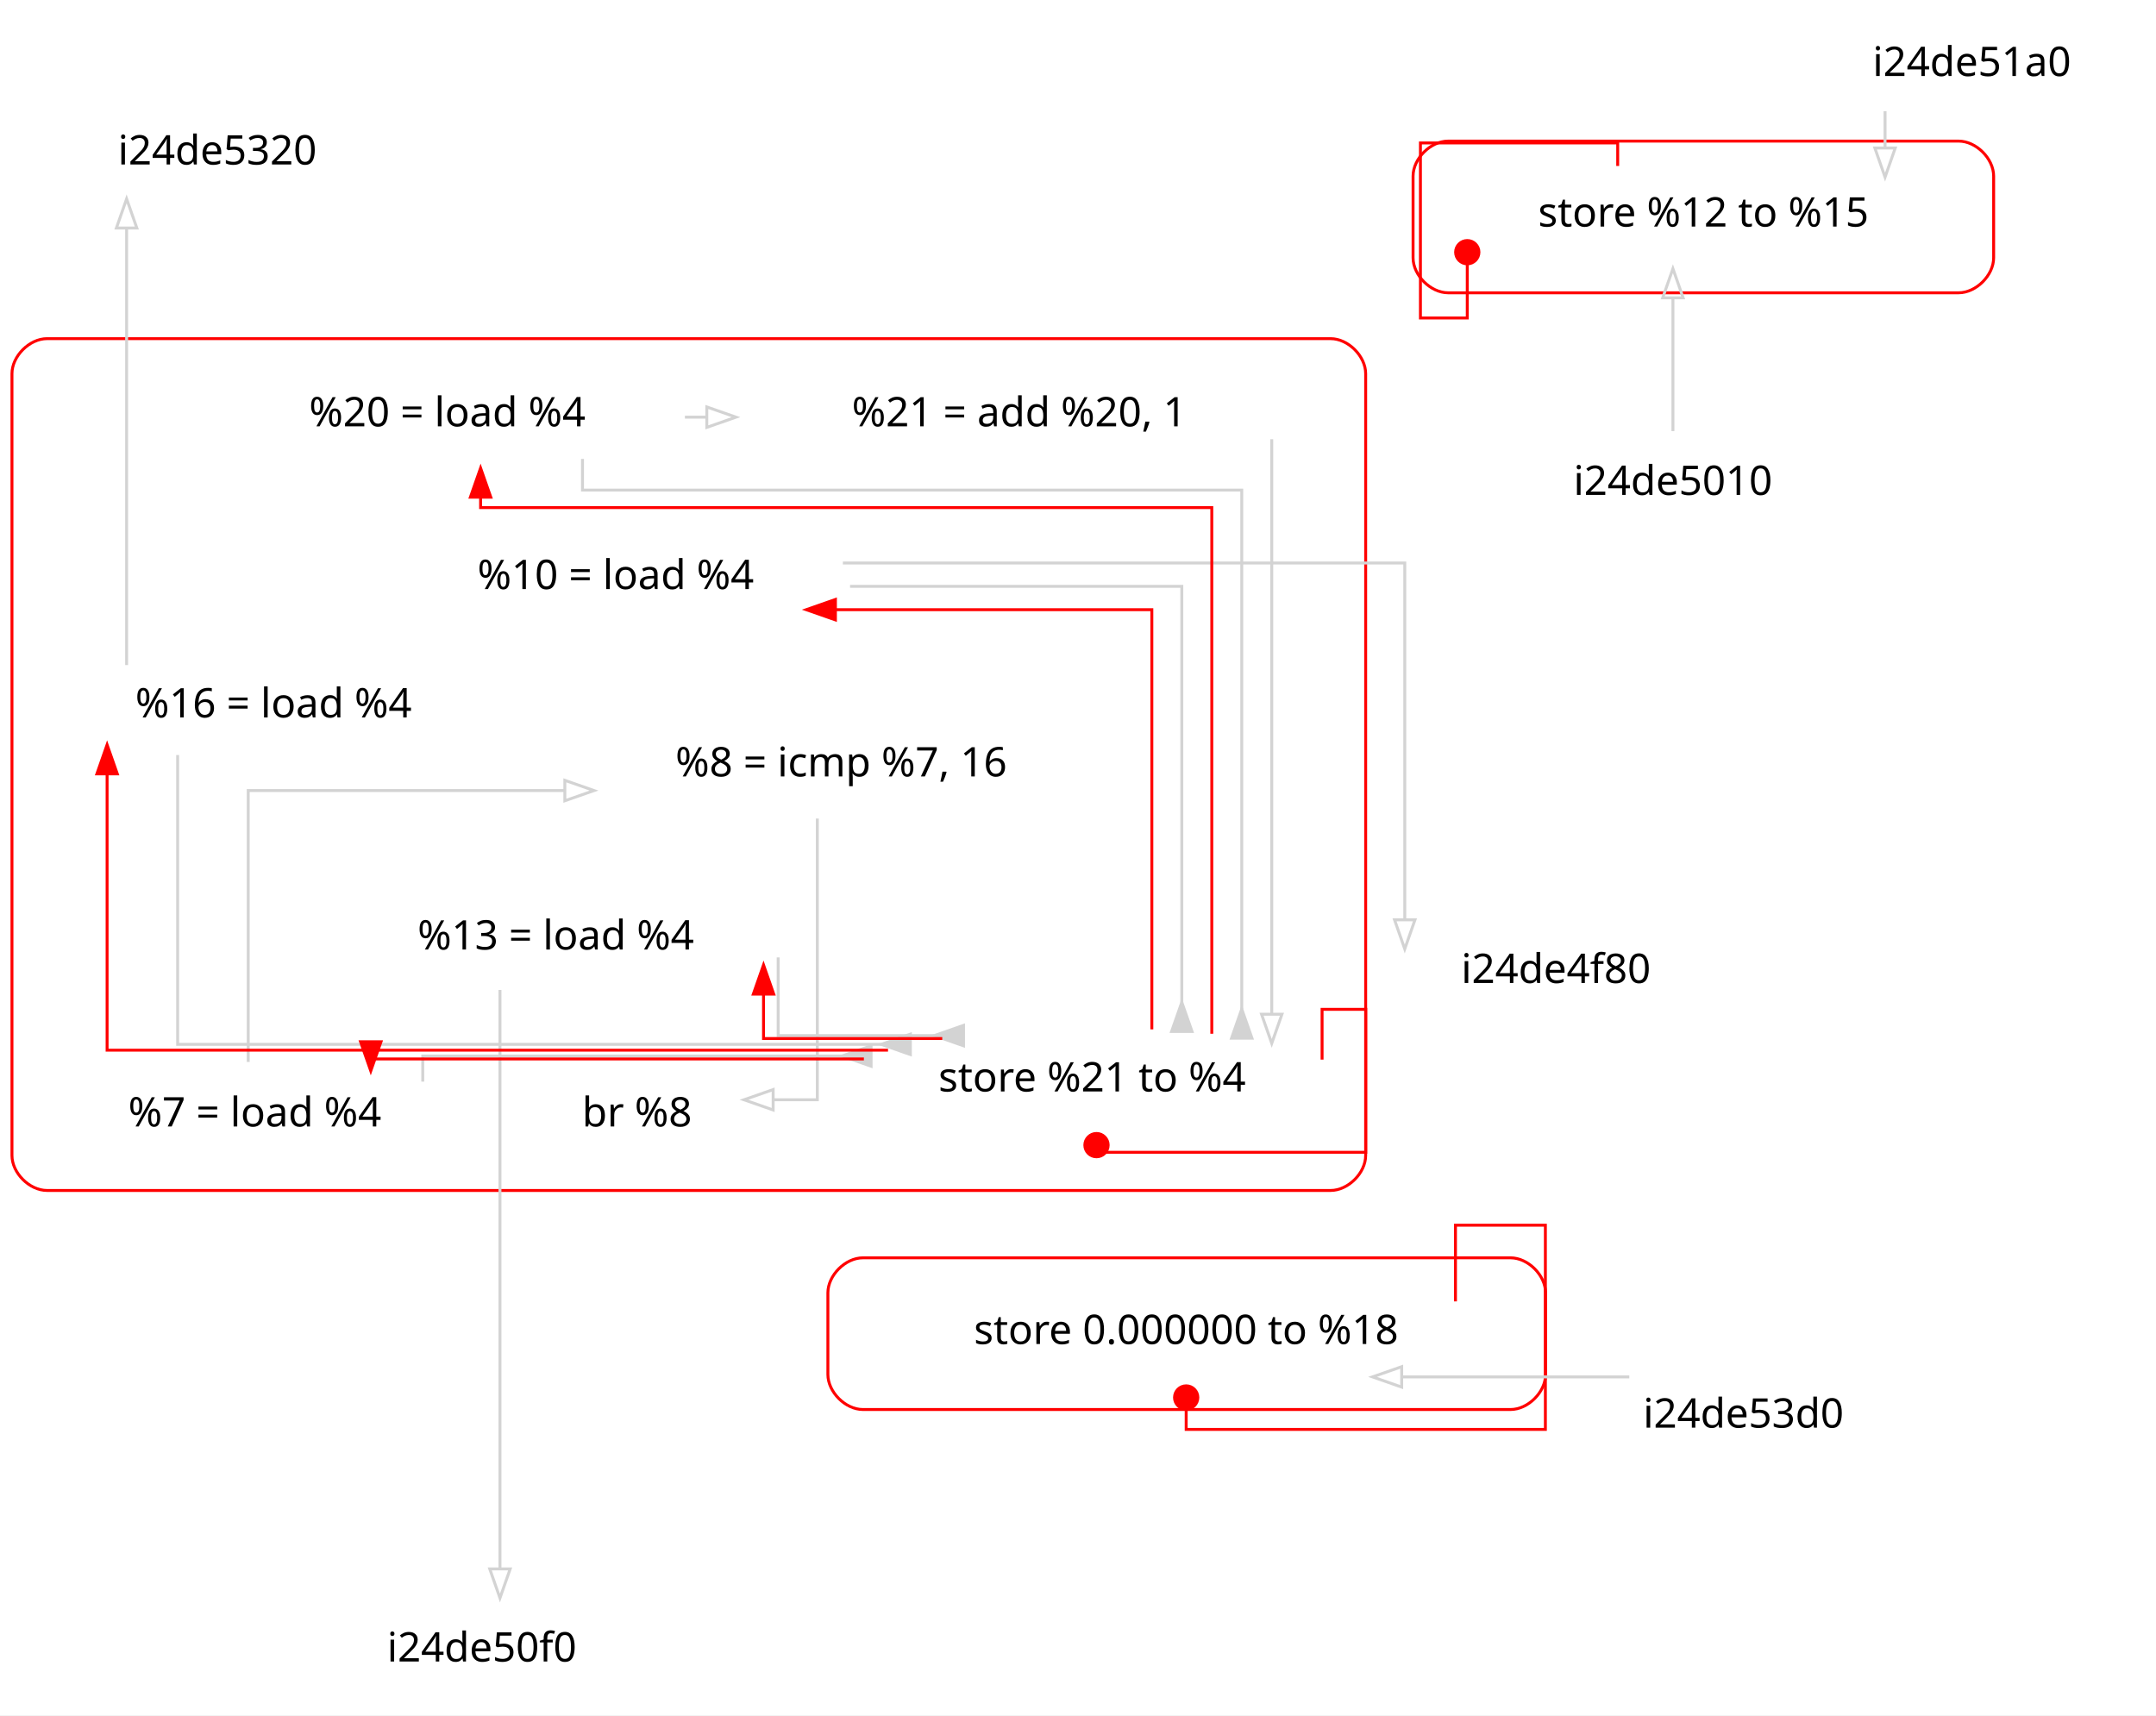
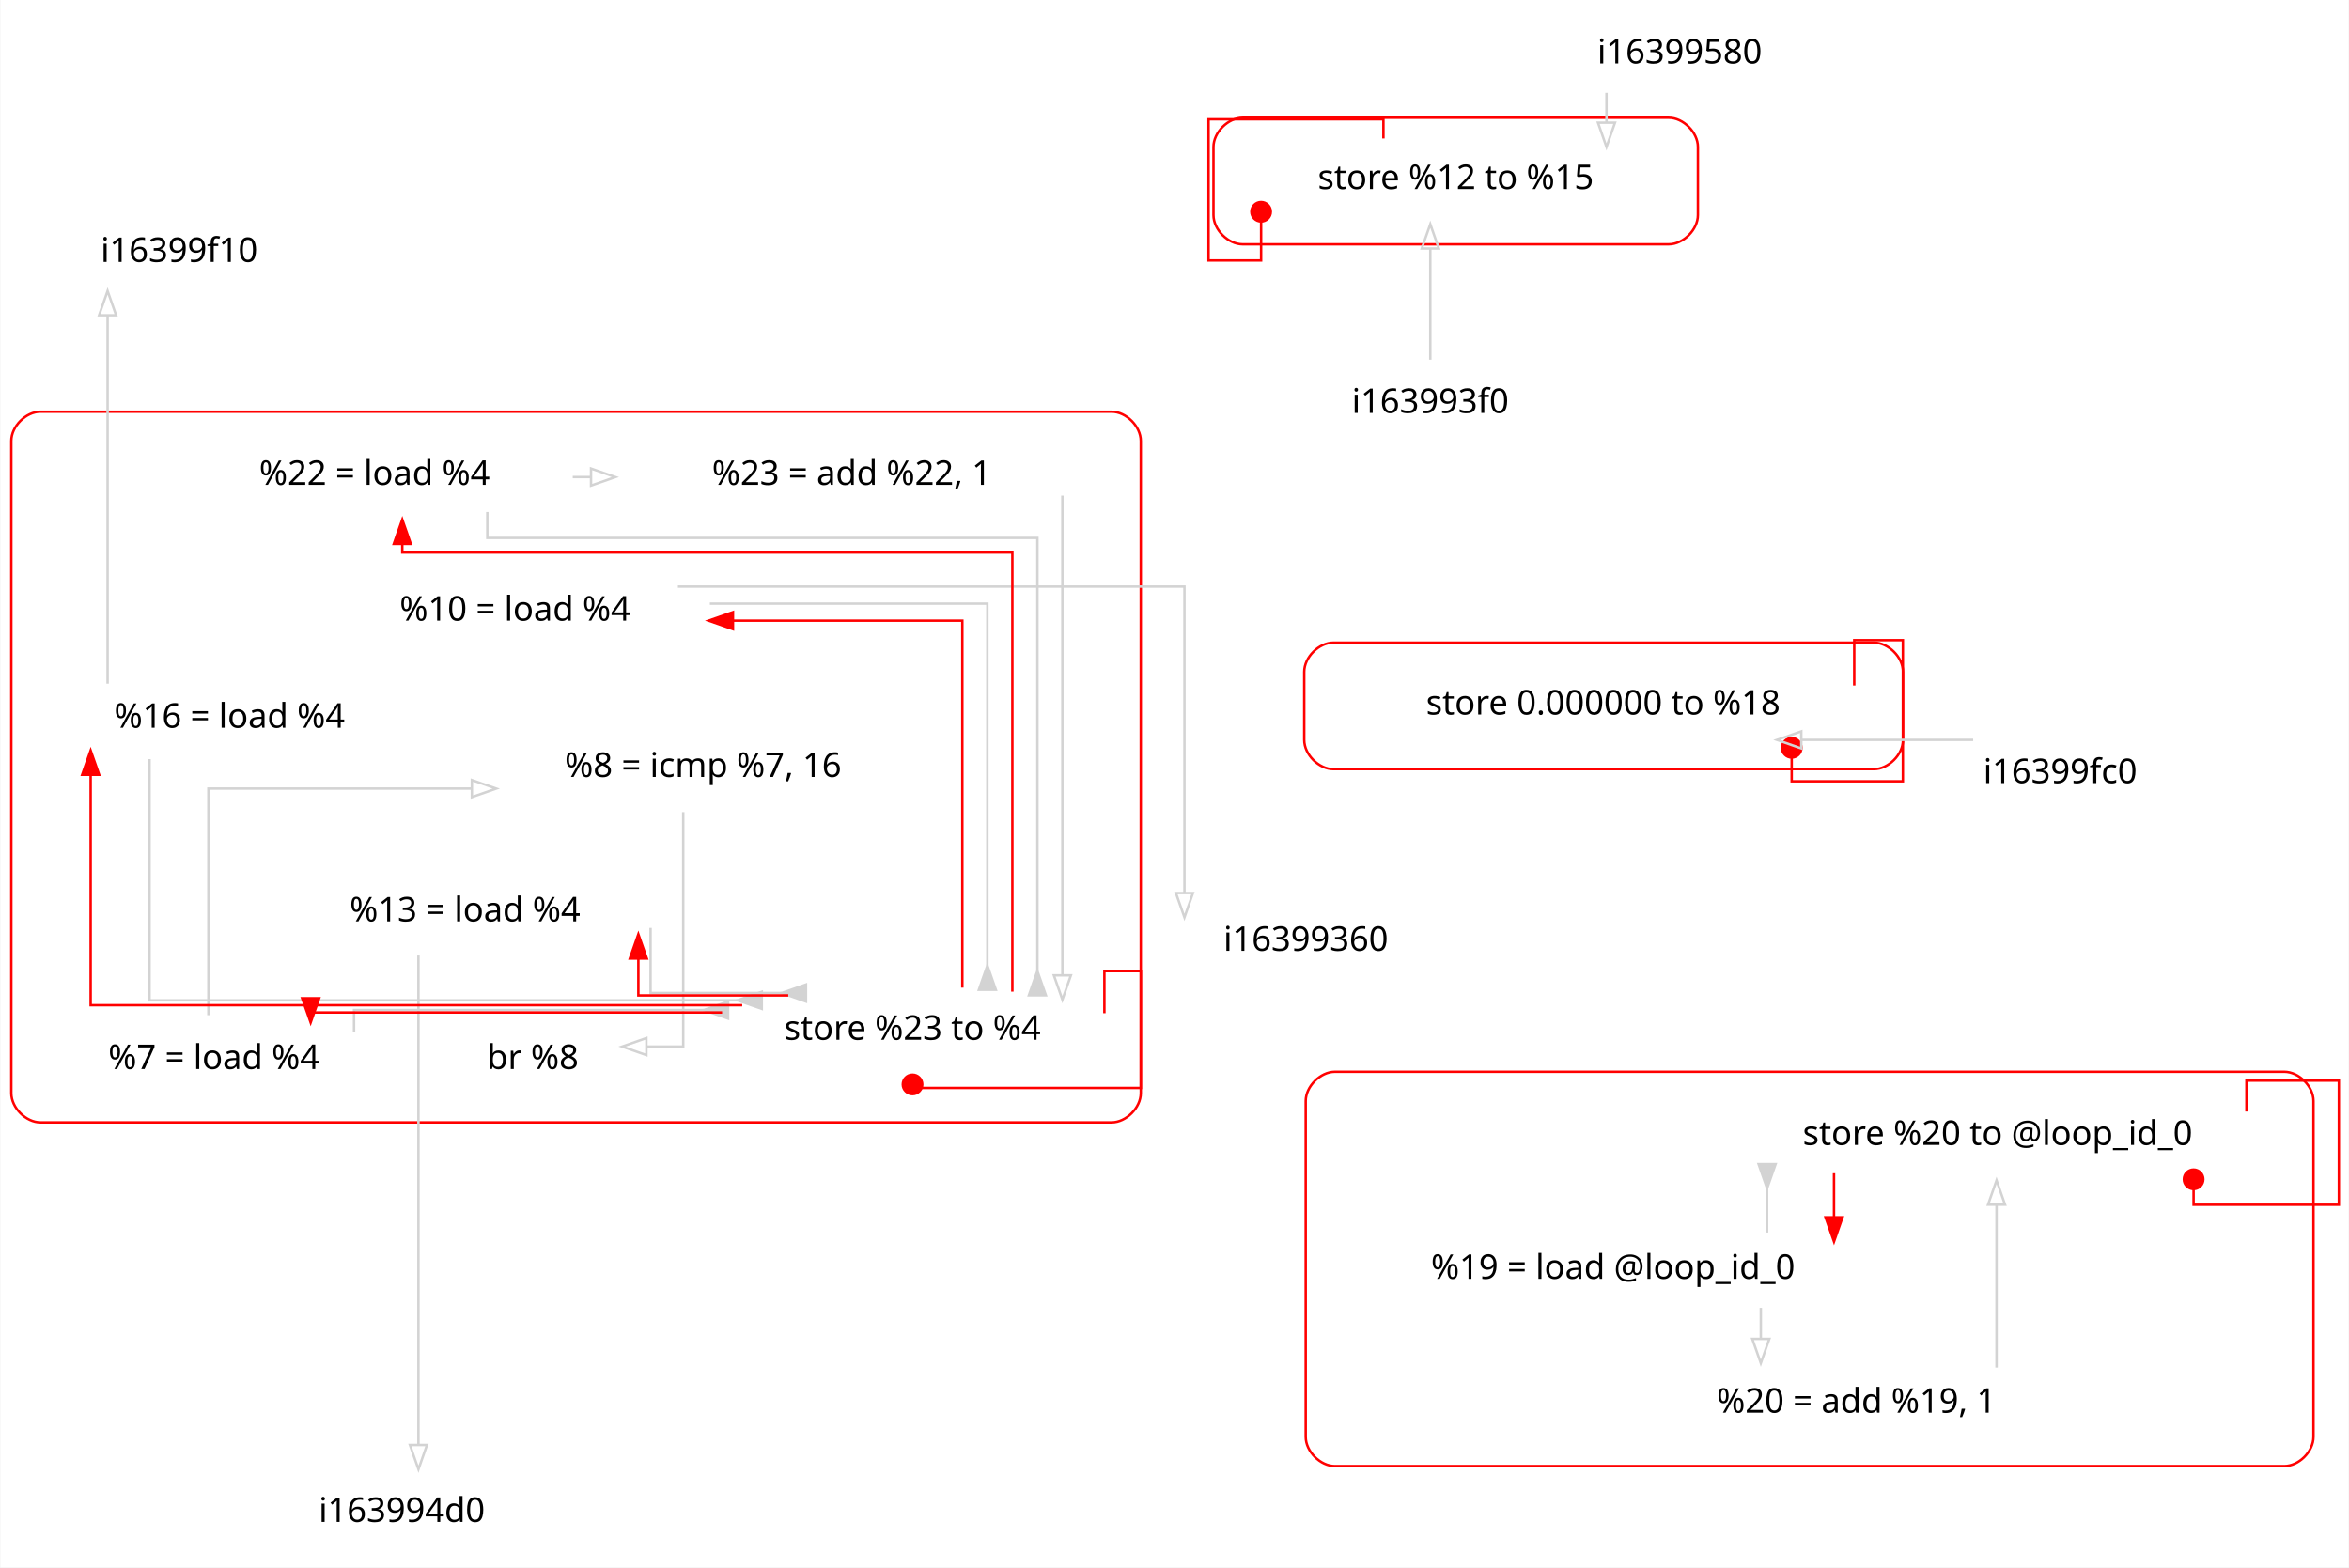
- <svg xmlns="http://www.w3.org/2000/svg" width="739pt" height="588pt" viewBox="0.00 0.00 739.00 588.00">
-   <g id="graph0" class="graph" transform="scale(1 1) rotate(0) translate(4 584)">
-     <polygon fill="white" stroke="transparent" points="-4,4 -4,-584 735,-584 735,4 -4,4" />
+ <svg xmlns="http://www.w3.org/2000/svg" width="965pt" height="644pt" viewBox="0.00 0.00 964.67 644.00">
+   <g id="graph0" class="graph" transform="scale(1 1) rotate(0) translate(4 640)">
+     <polygon fill="white" stroke="transparent" points="-4,4 -4,-640 960.67,-640 960.67,4 -4,4" />
    <g id="clust1" class="cluster">
-       <path fill="white" stroke="red" d="M492.35,-483.63C492.35,-483.63 667.35,-483.63 667.35,-483.63 673.35,-483.63 679.35,-489.63 679.35,-495.63 679.35,-495.63 679.35,-523.63 679.35,-523.63 679.35,-529.63 673.35,-535.63 667.35,-535.63 667.35,-535.63 492.35,-535.63 492.35,-535.63 486.35,-535.63 480.35,-529.63 480.35,-523.63 480.35,-523.63 480.35,-495.63 480.35,-495.63 480.35,-489.63 486.35,-483.63 492.35,-483.63" />
+       <path fill="white" stroke="red" d="M12.48,-178.85C12.48,-178.85 452.48,-178.85 452.48,-178.85 458.48,-178.85 464.48,-184.85 464.48,-190.85 464.48,-190.85 464.48,-458.85 464.48,-458.85 464.48,-464.85 458.48,-470.85 452.48,-470.85 452.48,-470.85 12.48,-470.85 12.48,-470.85 6.48,-470.85 0.48,-464.85 0.48,-458.85 0.48,-458.85 0.48,-190.85 0.48,-190.85 0.48,-184.85 6.48,-178.85 12.48,-178.85" />
    </g>
    <g id="clust2" class="cluster">
-       <path fill="white" stroke="red" d="M12.1,-175.91C12.1,-175.91 452.1,-175.91 452.1,-175.91 458.1,-175.91 464.1,-181.91 464.1,-187.91 464.1,-187.91 464.1,-455.91 464.1,-455.91 464.1,-461.91 458.1,-467.91 452.1,-467.91 452.1,-467.91 12.1,-467.91 12.1,-467.91 6.1,-467.91 0.1,-461.91 0.1,-455.91 0.1,-455.91 0.1,-187.91 0.1,-187.91 0.1,-181.91 6.1,-175.91 12.1,-175.91" />
+       <path fill="white" stroke="red" d="M506.35,-539.63C506.35,-539.63 681.35,-539.63 681.35,-539.63 687.35,-539.63 693.35,-545.63 693.35,-551.63 693.35,-551.63 693.35,-579.63 693.35,-579.63 693.35,-585.63 687.35,-591.63 681.35,-591.63 681.35,-591.63 506.35,-591.63 506.35,-591.63 500.35,-591.63 494.35,-585.63 494.35,-579.63 494.35,-579.63 494.35,-551.63 494.35,-551.63 494.35,-545.63 500.35,-539.63 506.35,-539.63" />
    </g>
    <g id="clust3" class="cluster">
-       <path fill="white" stroke="red" d="M291.77,-100.82C291.77,-100.82 513.77,-100.82 513.77,-100.82 519.77,-100.82 525.77,-106.82 525.77,-112.82 525.77,-112.82 525.77,-140.82 525.77,-140.82 525.77,-146.82 519.77,-152.82 513.77,-152.82 513.77,-152.82 291.77,-152.82 291.77,-152.82 285.77,-152.82 279.77,-146.82 279.77,-140.82 279.77,-140.82 279.77,-112.82 279.77,-112.82 279.77,-106.82 285.77,-100.82 291.77,-100.82" />
+       <path fill="white" stroke="red" d="M544.24,-37.64C544.24,-37.64 934.24,-37.64 934.24,-37.64 940.24,-37.64 946.24,-43.64 946.24,-49.64 946.24,-49.64 946.24,-187.64 946.24,-187.64 946.24,-193.64 940.24,-199.64 934.24,-199.64 934.24,-199.64 544.24,-199.64 544.24,-199.64 538.24,-199.64 532.24,-193.64 532.24,-187.64 532.24,-187.64 532.24,-49.64 532.24,-49.64 532.24,-43.64 538.24,-37.64 544.24,-37.64" />
+     </g>
+     <g id="clust4" class="cluster">
+       <path fill="white" stroke="red" d="M543.63,-323.97C543.63,-323.97 765.63,-323.97 765.63,-323.97 771.63,-323.97 777.63,-329.97 777.63,-335.97 777.63,-335.97 777.63,-363.97 777.63,-363.97 777.63,-369.97 771.63,-375.97 765.63,-375.97 765.63,-375.97 543.63,-375.97 543.63,-375.97 537.63,-375.97 531.63,-369.97 531.63,-363.97 531.63,-363.97 531.63,-335.97 531.63,-335.97 531.63,-329.97 537.63,-323.97 543.63,-323.97" />
    </g>
    <g id="node1" class="node">
-       <ellipse fill="none" stroke="transparent" cx="579.88" cy="-510.04" rx="91.78" ry="18" />
-       <text text-anchor="middle" x="579.88" y="-506.34" font-family="Verdana" font-size="14.00">store %12 to %15</text>
+       <ellipse fill="none" stroke="transparent" cx="83.71" cy="-204.49" rx="75.29" ry="18" />
+       <text text-anchor="middle" x="83.71" y="-200.79" font-family="Verdana" font-size="14.00">%7 = load %4</text>
+     </g>
+     <g id="node2" class="node">
+       <ellipse fill="none" stroke="transparent" cx="284.71" cy="-324.49" rx="96.38" ry="18" />
+       <text text-anchor="middle" x="284.71" y="-320.79" font-family="Verdana" font-size="14.00">%8 = icmp %7, 16</text>
    </g>
    <g id="edge1" class="edge">
-       <path fill="none" stroke="red" d="M550.49,-527.1C550.49,-531.49 550.49,-535 550.49,-535 550.49,-535 482.87,-535 482.87,-535 482.87,-535 482.87,-475 482.87,-475 482.87,-475 498.93,-475 498.93,-475 498.93,-475 498.93,-493.55 498.93,-493.55" />
-       <ellipse fill="red" stroke="red" cx="498.93" cy="-497.55" rx="4" ry="4" />
-     </g>
-     <g id="node2" class="node">
-       <ellipse fill="none" stroke="transparent" cx="83.34" cy="-201.55" rx="75.29" ry="18" />
-       <text text-anchor="middle" x="83.34" y="-197.85" font-family="Verdana" font-size="14.00">%7 = load %4</text>
+       <path fill="none" stroke="lightgrey" d="M81.45,-222.9C81.45,-254.58 81.45,-316 81.45,-316 81.45,-316 189.69,-316 189.69,-316" />
+       <polygon fill="none" stroke="lightgrey" points="189.69,-319.5 199.69,-316 189.69,-312.5 189.69,-319.5" />
+     </g>
+     <g id="node9" class="node">
+       <ellipse fill="none" stroke="transparent" cx="370.71" cy="-216.49" rx="85.59" ry="18" />
+       <text text-anchor="middle" x="370.71" y="-212.79" font-family="Verdana" font-size="14.00">store %23 to %4</text>
+     </g>
+     <g id="edge2" class="edge">
+       <path fill="none" stroke="lightgrey" d="M141.28,-216.18C141.28,-220.79 141.28,-225 141.28,-225 141.28,-225 284.95,-225 284.95,-225" />
+       <polygon fill="lightgrey" stroke="lightgrey" points="294.95,-228.5 284.95,-225 294.95,-221.5 294.95,-228.5" />
    </g>
    <g id="node3" class="node">
-       <ellipse fill="none" stroke="transparent" cx="284.34" cy="-321.55" rx="96.38" ry="18" />
-       <text text-anchor="middle" x="284.34" y="-317.85" font-family="Verdana" font-size="14.00">%8 = icmp %7, 16</text>
+       <ellipse fill="none" stroke="transparent" cx="214.71" cy="-204.49" rx="38.19" ry="18" />
+       <text text-anchor="middle" x="214.71" y="-200.79" font-family="Verdana" font-size="14.00">br %8</text>
+     </g>
+     <g id="edge12" class="edge">
+       <path fill="none" stroke="lightgrey" d="M276.52,-306.35C276.52,-274.07 276.52,-210 276.52,-210 276.52,-210 261.38,-210 261.38,-210" />
+       <polygon fill="none" stroke="lightgrey" points="261.38,-206.5 251.38,-210 261.38,-213.5 261.38,-206.5" />
+     </g>
+     <g id="node4" class="node">
+       <ellipse fill="none" stroke="transparent" cx="207.41" cy="-388.71" rx="81.49" ry="18" />
+       <text text-anchor="middle" x="207.41" y="-385.01" font-family="Verdana" font-size="14.00">%10 = load %4</text>
+     </g>
+     <g id="edge13" class="edge">
+       <path fill="none" stroke="lightgrey" d="M287.46,-392C340.91,-392 401.46,-392 401.46,-392 401.46,-392 401.46,-243.32 401.46,-243.32" />
+       <polygon fill="lightgrey" stroke="lightgrey" points="404.96,-233.32 401.46,-243.32 397.96,-233.32 404.96,-233.32" />
+     </g>
+     <g id="node15" class="node">
+       <ellipse fill="none" stroke="transparent" cx="532.3" cy="-253.05" rx="59.59" ry="18" />
+       <text text-anchor="middle" x="532.3" y="-249.35" font-family="Verdana" font-size="14.00">i16399360</text>
+     </g>
+     <g id="edge16" class="edge">
+       <path fill="none" stroke="lightgrey" d="M274.33,-399C355.74,-399 482.42,-399 482.42,-399 482.42,-399 482.42,-273.08 482.42,-273.08" />
+       <polygon fill="none" stroke="lightgrey" points="485.92,-273.08 482.42,-263.08 478.92,-273.08 485.92,-273.08" />
+     </g>
+     <g id="node5" class="node">
+       <ellipse fill="none" stroke="transparent" cx="186.88" cy="-265.14" rx="81.49" ry="18" />
+       <text text-anchor="middle" x="186.88" y="-261.44" font-family="Verdana" font-size="14.00">%13 = load %4</text>
+     </g>
+     <g id="edge14" class="edge">
+       <path fill="none" stroke="lightgrey" d="M263.1,-258.75C263.1,-249.12 263.1,-232 263.1,-232 263.1,-232 316.94,-232 316.94,-232" />
+       <polygon fill="lightgrey" stroke="lightgrey" points="326.94,-235.5 316.94,-232 326.94,-228.5 326.94,-235.5" />
+     </g>
+     <g id="node16" class="node">
+       <ellipse fill="none" stroke="transparent" cx="160.91" cy="-18.41" rx="59.59" ry="18" />
+       <text text-anchor="middle" x="160.91" y="-14.71" font-family="Verdana" font-size="14.00">i163994d0</text>
+     </g>
+     <g id="edge17" class="edge">
+       <path fill="none" stroke="lightgrey" d="M167.74,-247.4C167.74,-247.4 167.74,-46.33 167.74,-46.33" />
+       <polygon fill="none" stroke="lightgrey" points="171.24,-46.33 167.74,-36.33 164.24,-46.33 171.24,-46.33" />
+     </g>
+     <g id="node6" class="node">
+       <ellipse fill="none" stroke="transparent" cx="90.14" cy="-344.7" rx="81.49" ry="18" />
+       <text text-anchor="middle" x="90.14" y="-341" font-family="Verdana" font-size="14.00">%16 = load %4</text>
+     </g>
+     <g id="edge15" class="edge">
+       <path fill="none" stroke="lightgrey" d="M57.27,-328.12C57.27,-296.13 57.27,-229 57.27,-229 57.27,-229 298.79,-229 298.79,-229" />
+       <polygon fill="lightgrey" stroke="lightgrey" points="308.79,-232.5 298.79,-229 308.79,-225.5 308.79,-232.5" />
+     </g>
+     <g id="node17" class="node">
+       <ellipse fill="none" stroke="transparent" cx="69.45" cy="-536.08" rx="57.69" ry="18" />
+       <text text-anchor="middle" x="69.45" y="-532.38" font-family="Verdana" font-size="14.00">i16399f10</text>
+     </g>
+     <g id="edge18" class="edge">
+       <path fill="none" stroke="lightgrey" d="M40.04,-359.09C40.04,-359.09 40.04,-510.46 40.04,-510.46" />
+       <polygon fill="none" stroke="lightgrey" points="36.54,-510.46 40.04,-520.46 43.54,-510.46 36.54,-510.46" />
+     </g>
+     <g id="node7" class="node">
+       <ellipse fill="none" stroke="transparent" cx="149.71" cy="-444.49" rx="81.49" ry="18" />
+       <text text-anchor="middle" x="149.71" y="-440.79" font-family="Verdana" font-size="14.00">%22 = load %4</text>
+     </g>
+     <g id="node8" class="node">
+       <ellipse fill="none" stroke="transparent" cx="345.71" cy="-444.49" rx="96.68" ry="18" />
+       <text text-anchor="middle" x="345.71" y="-440.79" font-family="Verdana" font-size="14.00">%23 = add %22, 1</text>
    </g>
    <g id="edge4" class="edge">
-       <path fill="none" stroke="lightgrey" d="M81.08,-219.96C81.08,-251.61 81.08,-313 81.08,-313 81.08,-313 189.61,-313 189.61,-313" />
-       <polygon fill="none" stroke="lightgrey" points="189.61,-316.5 199.61,-313 189.61,-309.5 189.61,-316.5" />
+       <path fill="none" stroke="lightgrey" d="M231.13,-444C231.13,-444 238.64,-444 238.64,-444" />
+       <polygon fill="none" stroke="lightgrey" points="238.64,-447.5 248.64,-444 238.64,-440.5 238.64,-447.5" />
+     </g>
+     <g id="edge3" class="edge">
+       <path fill="none" stroke="lightgrey" d="M196.03,-429.66C196.03,-424.05 196.03,-419 196.03,-419 196.03,-419 422.01,-419 422.01,-419 422.01,-419 422.01,-241.06 422.01,-241.06" />
+       <polygon fill="lightgrey" stroke="lightgrey" points="425.51,-231.05 422.01,-241.06 418.51,-231.06 425.51,-231.05" />
+     </g>
+     <g id="edge5" class="edge">
+       <path fill="none" stroke="lightgrey" d="M432.28,-436.38C432.28,-436.38 432.28,-239.27 432.28,-239.27" />
+       <polygon fill="none" stroke="lightgrey" points="435.78,-239.27 432.28,-229.27 428.78,-239.27 435.78,-239.27" />
+     </g>
+     <g id="edge11" class="edge">
+       <path fill="none" stroke="red" d="M292.48,-224C220.04,-224 123.46,-224 123.46,-224 123.46,-224 123.46,-223.59 123.46,-223.59" />
+       <polygon fill="red" stroke="red" points="126.96,-229.86 123.46,-219.86 119.96,-229.86 126.96,-229.86" />
+     </g>
+     <g id="edge10" class="edge">
+       <path fill="none" stroke="red" d="M391.18,-234.21C391.18,-277.47 391.18,-385 391.18,-385 391.18,-385 296.95,-385 296.95,-385" />
+       <polygon fill="red" stroke="red" points="296.95,-381.5 286.95,-385 296.95,-388.5 296.95,-381.5" />
+     </g>
+     <g id="edge9" class="edge">
+       <path fill="none" stroke="red" d="M319.67,-231C289.87,-231 258.08,-231 258.08,-231 258.08,-231 258.08,-246.17 258.08,-246.17" />
+       <polygon fill="red" stroke="red" points="254.58,-246.17 258.08,-256.17 261.58,-246.17 254.58,-246.17" />
+     </g>
+     <g id="edge8" class="edge">
+       <path fill="none" stroke="red" d="M300.76,-227C201.86,-227 33.08,-227 33.08,-227 33.08,-227 33.08,-321.66 33.08,-321.66" />
+       <polygon fill="red" stroke="red" points="29.58,-321.66 33.08,-331.66 36.58,-321.66 29.58,-321.66" />
+     </g>
+     <g id="edge7" class="edge">
+       <path fill="none" stroke="red" d="M411.73,-232.57C411.73,-279.5 411.73,-413 411.73,-413 411.73,-413 161.1,-413 161.1,-413 161.1,-413 161.1,-416.54 161.1,-416.54" />
+       <polygon fill="red" stroke="red" points="157.6,-416.54 161.1,-426.54 164.6,-416.54 157.6,-416.54" />
+     </g>
+     <g id="edge6" class="edge">
+       <path fill="none" stroke="red" d="M449.53,-223.71C449.53,-230.94 449.53,-241 449.53,-241 449.53,-241 464.51,-241 464.51,-241 464.51,-241 464.51,-193 464.51,-193 464.51,-193 370.71,-193 370.71,-193 370.71,-193 370.71,-193.54 370.71,-193.54" />
+       <ellipse fill="red" stroke="red" cx="370.71" cy="-194.45" rx="4" ry="4" />
    </g>
    <g id="node10" class="node">
-       <ellipse fill="none" stroke="transparent" cx="370.34" cy="-213.55" rx="85.59" ry="18" />
-       <text text-anchor="middle" x="370.34" y="-209.85" font-family="Verdana" font-size="14.00">store %21 to %4</text>
-     </g>
-     <g id="edge5" class="edge">
-       <path fill="none" stroke="lightgrey" d="M140.91,-213.21C140.91,-217.8 140.91,-222 140.91,-222 140.91,-222 284.58,-222 284.58,-222" />
-       <polygon fill="lightgrey" stroke="lightgrey" points="294.58,-225.5 284.58,-222 294.58,-218.5 294.58,-225.5" />
-     </g>
-     <g id="node4" class="node">
-       <ellipse fill="none" stroke="transparent" cx="214.34" cy="-201.55" rx="38.19" ry="18" />
-       <text text-anchor="middle" x="214.34" y="-197.85" font-family="Verdana" font-size="14.00">br %8</text>
-     </g>
-     <g id="edge6" class="edge">
-       <path fill="none" stroke="lightgrey" d="M276.15,-303.4C276.15,-271.1 276.15,-207 276.15,-207 276.15,-207 261.01,-207 261.01,-207" />
-       <polygon fill="none" stroke="lightgrey" points="261.01,-203.5 251.01,-207 261.01,-210.5 261.01,-203.5" />
-     </g>
-     <g id="node5" class="node">
-       <ellipse fill="none" stroke="transparent" cx="207.04" cy="-385.77" rx="81.49" ry="18" />
-       <text text-anchor="middle" x="207.04" y="-382.07" font-family="Verdana" font-size="14.00">%10 = load %4</text>
-     </g>
-     <g id="edge7" class="edge">
-       <path fill="none" stroke="lightgrey" d="M287.37,-383C340.75,-383 401.08,-383 401.08,-383 401.08,-383 401.08,-240.42 401.08,-240.42" />
-       <polygon fill="lightgrey" stroke="lightgrey" points="404.58,-230.42 401.08,-240.42 397.58,-230.42 404.58,-230.42" />
+       <ellipse fill="none" stroke="transparent" cx="593.88" cy="-566.04" rx="91.78" ry="18" />
+       <text text-anchor="middle" x="593.88" y="-562.34" font-family="Verdana" font-size="14.00">store %12 to %15</text>
+     </g>
+     <g id="edge19" class="edge">
+       <path fill="none" stroke="red" d="M564.16,-583.1C564.16,-587.49 564.16,-591 564.16,-591 564.16,-591 492.33,-591 492.33,-591 492.33,-591 492.33,-533 492.33,-533 492.33,-533 513.91,-533 513.91,-533 513.91,-533 513.91,-549.01 513.91,-549.01" />
+       <ellipse fill="red" stroke="red" cx="513.91" cy="-553.01" rx="4" ry="4" />
+     </g>
+     <g id="node11" class="node">
+       <ellipse fill="none" stroke="transparent" cx="658.48" cy="-118.28" rx="118.08" ry="18" />
+       <text text-anchor="middle" x="658.48" y="-114.58" font-family="Verdana" font-size="14.00">%19 = load @loop_id_0</text>
+     </g>
+     <g id="node12" class="node">
+       <ellipse fill="none" stroke="transparent" cx="758.48" cy="-63.28" rx="96.68" ry="18" />
+       <text text-anchor="middle" x="758.48" y="-59.58" font-family="Verdana" font-size="14.00">%20 = add %19, 1</text>
+     </g>
+     <g id="edge26" class="edge">
+       <path fill="none" stroke="lightgrey" d="M719.2,-102.67C719.2,-102.67 719.2,-89.9 719.2,-89.9" />
+       <polygon fill="none" stroke="lightgrey" points="722.7,-89.9 719.2,-79.9 715.7,-89.9 722.7,-89.9" />
+     </g>
+     <g id="node13" class="node">
+       <ellipse fill="none" stroke="transparent" cx="816.48" cy="-173.28" rx="122.38" ry="18" />
+       <text text-anchor="middle" x="816.48" y="-169.58" font-family="Verdana" font-size="14.00">store %20 to @loop_id_0</text>
+     </g>
+     <g id="edge25" class="edge">
+       <path fill="none" stroke="lightgrey" d="M721.78,-133.6C721.78,-133.6 721.78,-151.71 721.78,-151.71" />
+       <polygon fill="lightgrey" stroke="lightgrey" points="718.28,-161.71 721.78,-151.71 725.28,-161.71 718.28,-161.71" />
+     </g>
+     <g id="edge24" class="edge">
+       <path fill="none" stroke="lightgrey" d="M816.04,-78.12C816.04,-78.12 816.04,-145.03 816.04,-145.03" />
+       <polygon fill="none" stroke="lightgrey" points="812.54,-145.03 816.04,-155.03 819.54,-145.03 812.54,-145.03" />
+     </g>
+     <g id="edge23" class="edge">
+       <path fill="none" stroke="red" d="M749.27,-157.96C749.27,-157.96 749.27,-139.86 749.27,-139.86" />
+       <polygon fill="red" stroke="red" points="752.77,-139.86 749.27,-129.86 745.77,-139.86 752.77,-139.86" />
+     </g>
+     <g id="edge22" class="edge">
+       <path fill="none" stroke="red" d="M918.7,-183.31C918.7,-189.4 918.7,-196 918.7,-196 918.7,-196 956.67,-196 956.67,-196 956.67,-196 956.67,-145 956.67,-145 956.67,-145 896.99,-145 896.99,-145 896.99,-145 896.99,-151.47 896.99,-151.47" />
+       <ellipse fill="red" stroke="red" cx="896.99" cy="-155.47" rx="4" ry="4" />
    </g>
    <g id="node14" class="node">
-       <ellipse fill="none" stroke="transparent" cx="529.33" cy="-250.73" rx="57.39" ry="18" />
-       <text text-anchor="middle" x="529.33" y="-247.03" font-family="Verdana" font-size="14.00">i24de4f80</text>
-     </g>
-     <g id="edge19" class="edge">
-       <path fill="none" stroke="lightgrey" d="M284.91,-391C364.81,-391 477.5,-391 477.5,-391 477.5,-391 477.5,-268.68 477.5,-268.68" />
-       <polygon fill="none" stroke="lightgrey" points="481,-268.68 477.5,-258.68 474,-268.68 481,-268.68" />
-     </g>
-     <g id="node6" class="node">
-       <ellipse fill="none" stroke="transparent" cx="186.51" cy="-262.2" rx="81.49" ry="18" />
-       <text text-anchor="middle" x="186.51" y="-258.5" font-family="Verdana" font-size="14.00">%13 = load %4</text>
-     </g>
-     <g id="edge8" class="edge">
-       <path fill="none" stroke="lightgrey" d="M262.73,-255.8C262.73,-246.15 262.73,-229 262.73,-229 262.73,-229 316.26,-229 316.26,-229" />
-       <polygon fill="lightgrey" stroke="lightgrey" points="326.26,-232.5 316.26,-229 326.26,-225.5 326.26,-232.5" />
-     </g>
-     <g id="node15" class="node">
-       <ellipse fill="none" stroke="transparent" cx="161.16" cy="-18.13" rx="57.39" ry="18" />
-       <text text-anchor="middle" x="161.16" y="-14.43" font-family="Verdana" font-size="14.00">i24de50f0</text>
+       <ellipse fill="none" stroke="transparent" cx="654.44" cy="-350.13" rx="115.08" ry="18" />
+       <text text-anchor="middle" x="654.44" y="-346.43" font-family="Verdana" font-size="14.00">store 0.000000 to %18</text>
+     </g>
+     <g id="edge27" class="edge">
+       <path fill="none" stroke="red" d="M757.58,-358.34C757.58,-366.24 757.58,-377 757.58,-377 757.58,-377 777.56,-377 777.56,-377 777.56,-377 777.56,-319 777.56,-319 777.56,-319 731.88,-319 731.88,-319 731.88,-319 731.88,-328.75 731.88,-328.75" />
+       <ellipse fill="red" stroke="red" cx="731.88" cy="-332.75" rx="4" ry="4" />
+     </g>
+     <g id="node18" class="node">
+       <ellipse fill="none" stroke="transparent" cx="685.88" cy="-617.64" rx="59.59" ry="18" />
+       <text text-anchor="middle" x="685.88" y="-613.94" font-family="Verdana" font-size="14.00">i16399580</text>
    </g>
    <g id="edge20" class="edge">
-       <path fill="none" stroke="lightgrey" d="M167.37,-244.65C167.37,-244.65 167.37,-46.18 167.37,-46.18" />
-       <polygon fill="none" stroke="lightgrey" points="170.87,-46.18 167.37,-36.18 163.87,-46.18 170.87,-46.18" />
-     </g>
-     <g id="node7" class="node">
-       <ellipse fill="none" stroke="transparent" cx="89.76" cy="-341.76" rx="81.49" ry="18" />
-       <text text-anchor="middle" x="89.76" y="-338.06" font-family="Verdana" font-size="14.00">%16 = load %4</text>
-     </g>
-     <g id="edge9" class="edge">
-       <path fill="none" stroke="lightgrey" d="M56.89,-325.18C56.89,-293.17 56.89,-226 56.89,-226 56.89,-226 298.04,-226 298.04,-226" />
-       <polygon fill="lightgrey" stroke="lightgrey" points="308.04,-229.5 298.04,-226 308.04,-222.5 308.04,-229.5" />
-     </g>
-     <g id="node16" class="node">
-       <ellipse fill="none" stroke="transparent" cx="70.49" cy="-531.31" rx="59.59" ry="18" />
-       <text text-anchor="middle" x="70.49" y="-527.61" font-family="Verdana" font-size="14.00">i24de5320</text>
+       <path fill="none" stroke="lightgrey" d="M655.8,-601.87C655.8,-601.87 655.8,-589.61 655.8,-589.61" />
+       <polygon fill="none" stroke="lightgrey" points="659.3,-589.61 655.8,-579.61 652.3,-589.61 659.3,-589.61" />
+     </g>
+     <g id="node19" class="node">
+       <ellipse fill="none" stroke="transparent" cx="583.42" cy="-474.04" rx="57.69" ry="18" />
+       <text text-anchor="middle" x="583.42" y="-470.34" font-family="Verdana" font-size="14.00">i163993f0</text>
    </g>
    <g id="edge21" class="edge">
-       <path fill="none" stroke="lightgrey" d="M39.4,-356.01C39.4,-356.01 39.4,-505.84 39.4,-505.84" />
-       <polygon fill="none" stroke="lightgrey" points="35.9,-505.84 39.4,-515.84 42.9,-505.84 35.9,-505.84" />
-     </g>
-     <g id="node8" class="node">
-       <ellipse fill="none" stroke="transparent" cx="149.34" cy="-441.55" rx="81.49" ry="18" />
-       <text text-anchor="middle" x="149.34" y="-437.85" font-family="Verdana" font-size="14.00">%20 = load %4</text>
-     </g>
-     <g id="node9" class="node">
-       <ellipse fill="none" stroke="transparent" cx="345.34" cy="-441.55" rx="96.68" ry="18" />
-       <text text-anchor="middle" x="345.34" y="-437.85" font-family="Verdana" font-size="14.00">%21 = add %20, 1</text>
-     </g>
-     <g id="edge10" class="edge">
-       <path fill="none" stroke="lightgrey" d="M230.76,-441C230.76,-441 238.27,-441 238.27,-441" />
-       <polygon fill="none" stroke="lightgrey" points="238.27,-444.5 248.27,-441 238.27,-437.5 238.27,-444.5" />
-     </g>
-     <g id="edge11" class="edge">
-       <path fill="none" stroke="lightgrey" d="M195.66,-426.69C195.66,-421.07 195.66,-416 195.66,-416 195.66,-416 421.63,-416 421.63,-416 421.63,-416 421.63,-238.11 421.63,-238.11" />
-       <polygon fill="lightgrey" stroke="lightgrey" points="425.13,-228.11 421.63,-238.11 418.13,-228.11 425.13,-228.11" />
-     </g>
-     <g id="edge12" class="edge">
-       <path fill="none" stroke="lightgrey" d="M431.91,-433.44C431.91,-433.44 431.91,-236.33 431.91,-236.33" />
-       <polygon fill="none" stroke="lightgrey" points="435.41,-236.33 431.91,-226.33 428.41,-236.33 435.41,-236.33" />
-     </g>
-     <g id="edge18" class="edge">
-       <path fill="none" stroke="red" d="M292.11,-221C219.67,-221 123.09,-221 123.09,-221 123.09,-221 123.09,-220.59 123.09,-220.59" />
-       <polygon fill="red" stroke="red" points="126.59,-226.88 123.09,-216.88 119.59,-226.88 126.59,-226.88" />
-     </g>
-     <g id="edge16" class="edge">
-       <path fill="none" stroke="red" d="M390.81,-231.14C390.81,-272.98 390.81,-375 390.81,-375 390.81,-375 282.35,-375 282.35,-375" />
-       <polygon fill="red" stroke="red" points="282.35,-371.5 272.35,-375 282.35,-378.5 282.35,-371.5" />
-     </g>
-     <g id="edge15" class="edge">
-       <path fill="none" stroke="red" d="M318.97,-228C289.27,-228 257.71,-228 257.71,-228 257.71,-228 257.71,-243.22 257.71,-243.22" />
-       <polygon fill="red" stroke="red" points="254.21,-243.22 257.71,-253.22 261.21,-243.22 254.21,-243.22" />
-     </g>
-     <g id="edge14" class="edge">
-       <path fill="none" stroke="red" d="M300.38,-224C201.49,-224 32.71,-224 32.71,-224 32.71,-224 32.71,-318.71 32.71,-318.71" />
-       <polygon fill="red" stroke="red" points="29.21,-318.71 32.71,-328.71 36.21,-318.71 29.21,-318.71" />
-     </g>
-     <g id="edge17" class="edge">
-       <path fill="none" stroke="red" d="M411.36,-229.63C411.36,-276.55 411.36,-410 411.36,-410 411.36,-410 160.73,-410 160.73,-410 160.73,-410 160.73,-413.56 160.73,-413.56" />
-       <polygon fill="red" stroke="red" points="157.23,-413.56 160.73,-423.56 164.23,-413.56 157.23,-413.56" />
-     </g>
-     <g id="edge13" class="edge">
-       <path fill="none" stroke="red" d="M449.16,-220.76C449.16,-227.97 449.16,-238 449.16,-238 449.16,-238 464.13,-238 464.13,-238 464.13,-238 464.13,-189 464.13,-189 464.13,-189 371.84,-189 371.84,-189 371.84,-189 371.84,-189.65 371.84,-189.65" />
-       <ellipse fill="red" stroke="red" cx="371.84" cy="-191.45" rx="4" ry="4" />
-     </g>
-     <g id="node11" class="node">
-       <ellipse fill="none" stroke="transparent" cx="402.58" cy="-126.97" rx="115.08" ry="18" />
-       <text text-anchor="middle" x="402.58" y="-123.27" font-family="Verdana" font-size="14.00">store 0.000000 to %18</text>
-     </g>
-     <g id="edge22" class="edge">
-       <path fill="none" stroke="red" d="M494.88,-137.88C494.88,-148.8 494.88,-164 494.88,-164 494.88,-164 525.7,-164 525.7,-164 525.7,-164 525.7,-94 525.7,-94 525.7,-94 402.58,-94 402.58,-94 402.58,-94 402.58,-100.94 402.58,-100.94" />
-       <ellipse fill="red" stroke="red" cx="402.58" cy="-104.94" rx="4" ry="4" />
-     </g>
-     <g id="node12" class="node">
-       <ellipse fill="none" stroke="transparent" cx="671.88" cy="-561.64" rx="59.29" ry="18" />
-       <text text-anchor="middle" x="671.88" y="-557.94" font-family="Verdana" font-size="14.00">i24de51a0</text>
-     </g>
-     <g id="edge2" class="edge">
-       <path fill="none" stroke="lightgrey" d="M642.13,-545.87C642.13,-545.87 642.13,-533.27 642.13,-533.27" />
-       <polygon fill="none" stroke="lightgrey" points="645.63,-533.27 642.13,-523.27 638.63,-533.27 645.63,-533.27" />
-     </g>
-     <g id="node13" class="node">
-       <ellipse fill="none" stroke="transparent" cx="569.42" cy="-418.04" rx="59.59" ry="18" />
-       <text text-anchor="middle" x="569.42" y="-414.34" font-family="Verdana" font-size="14.00">i24de5010</text>
-     </g>
-     <g id="edge3" class="edge">
-       <path fill="none" stroke="lightgrey" d="M569.42,-436.21C569.42,-436.21 569.42,-481.9 569.42,-481.9" />
-       <polygon fill="none" stroke="lightgrey" points="565.92,-481.9 569.42,-491.9 572.92,-481.9 565.92,-481.9" />
-     </g>
-     <g id="node17" class="node">
-       <ellipse fill="none" stroke="transparent" cx="593.59" cy="-98.31" rx="59.59" ry="18" />
-       <text text-anchor="middle" x="593.59" y="-94.61" font-family="Verdana" font-size="14.00">i24de53d0</text>
-     </g>
-     <g id="edge23" class="edge">
-       <path fill="none" stroke="lightgrey" d="M554.47,-112C554.47,-112 476.45,-112 476.45,-112" />
-       <polygon fill="none" stroke="lightgrey" points="476.45,-108.5 466.45,-112 476.45,-115.5 476.45,-108.5" />
+       <path fill="none" stroke="lightgrey" d="M583.42,-492.21C583.42,-492.21 583.42,-537.9 583.42,-537.9" />
+       <polygon fill="none" stroke="lightgrey" points="579.92,-537.9 583.42,-547.9 586.92,-537.9 579.92,-537.9" />
+     </g>
+     <g id="node20" class="node">
+       <ellipse fill="none" stroke="transparent" cx="842.2" cy="-321.95" rx="56.59" ry="18" />
+       <text text-anchor="middle" x="842.2" y="-318.25" font-family="Verdana" font-size="14.00">i16399fc0</text>
+     </g>
+     <g id="edge28" class="edge">
+       <path fill="none" stroke="lightgrey" d="M806.44,-336C806.44,-336 735.83,-336 735.83,-336" />
+       <polygon fill="none" stroke="lightgrey" points="735.83,-332.5 725.83,-336 735.83,-339.5 735.83,-332.5" />
    </g>
  </g>
</svg>
